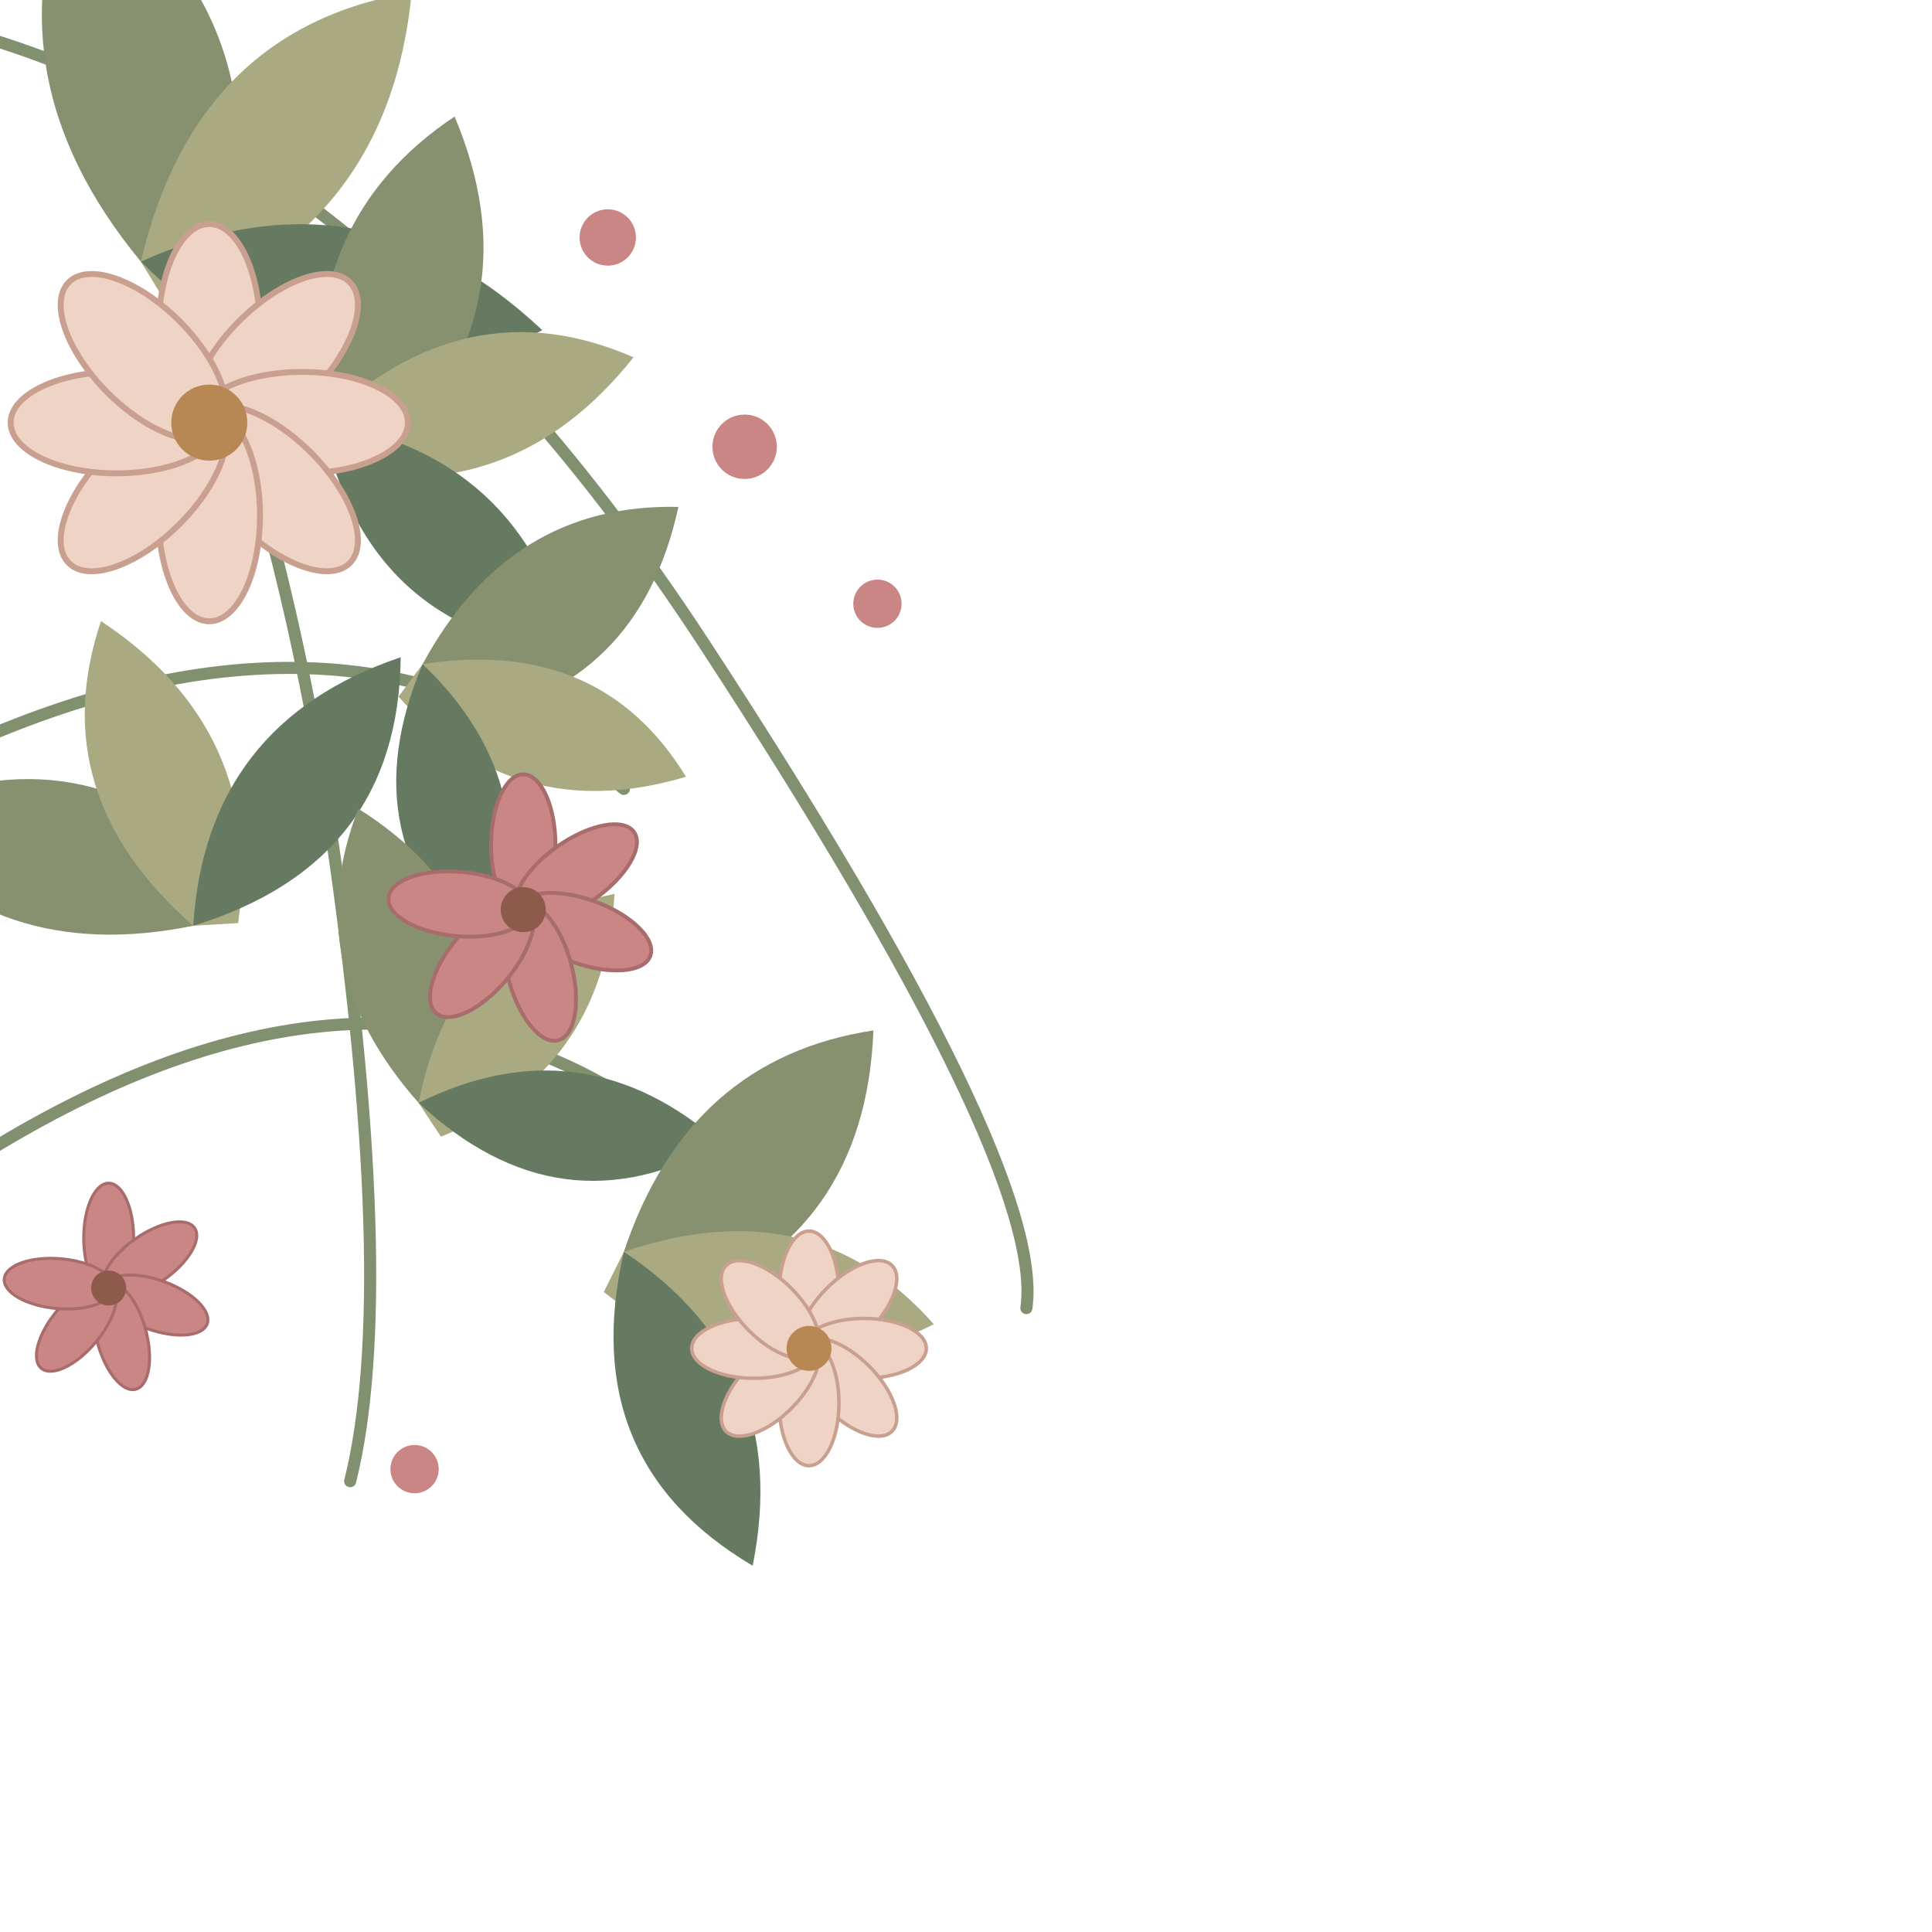
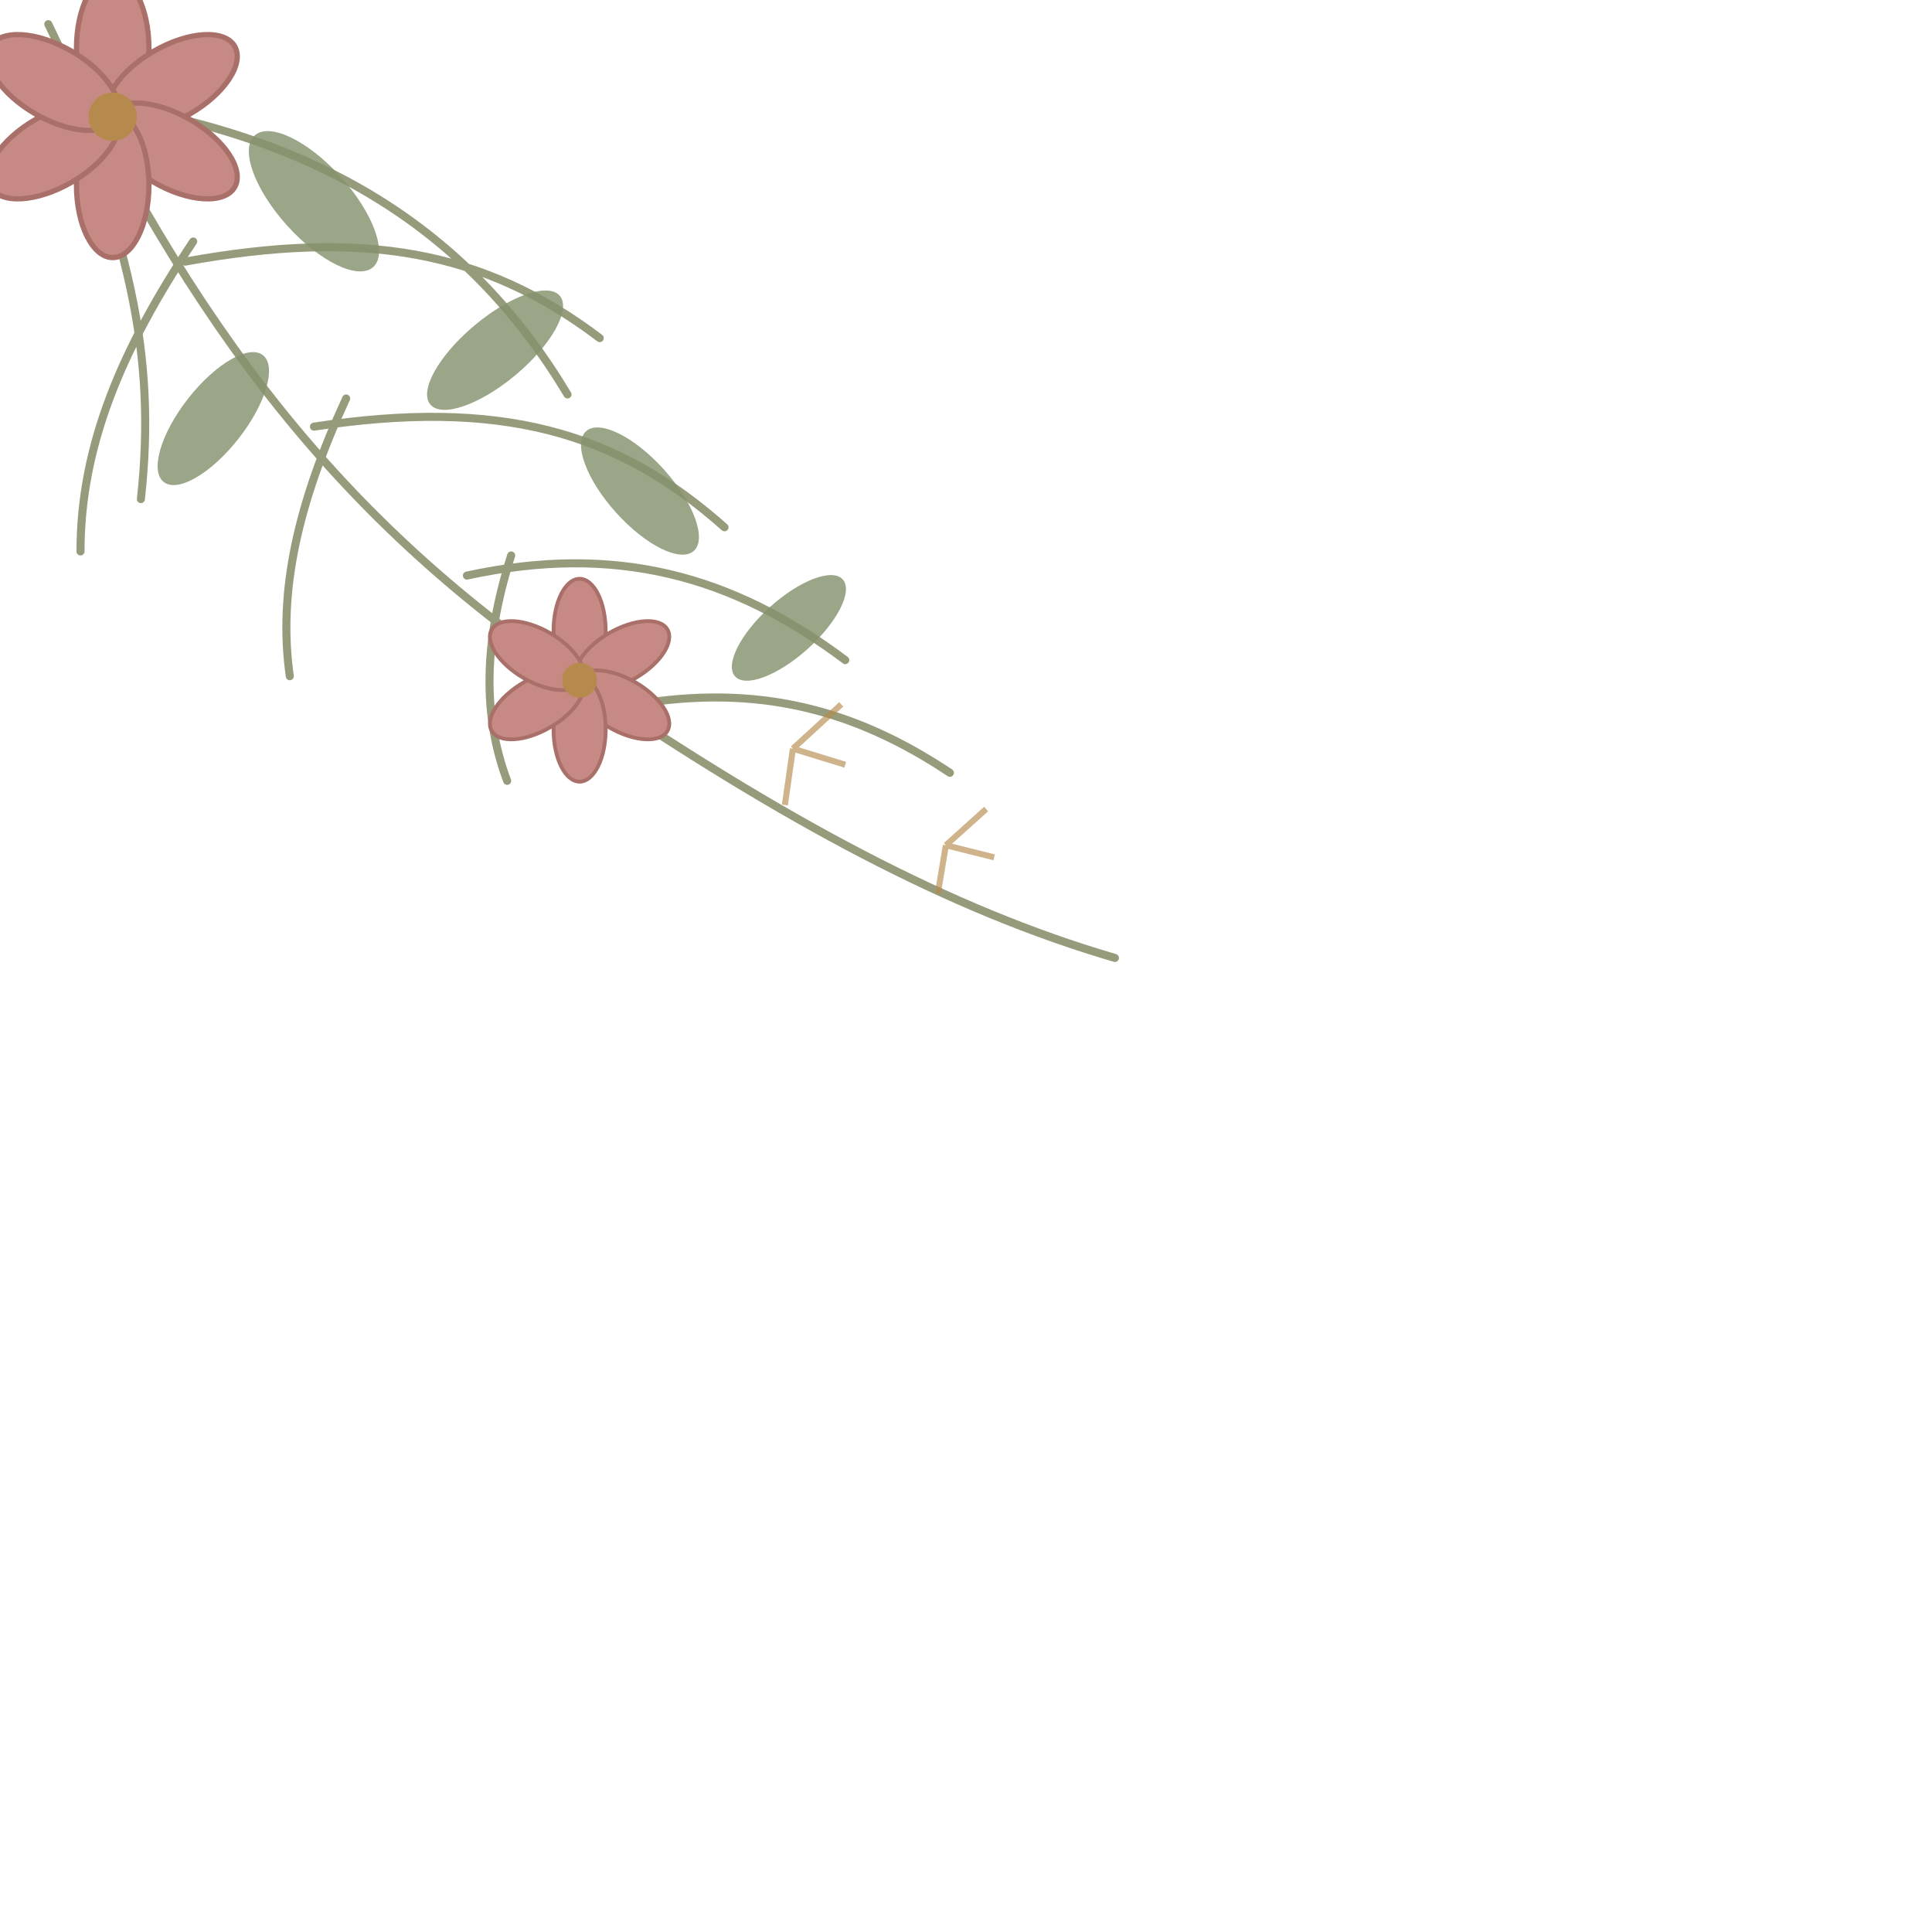
<svg xmlns="http://www.w3.org/2000/svg" viewBox="0 0 480 480" fill="none">
-   <defs>
-     <g id="leaf">
-       <path d="M0 0q-48-16-55-62 51 2 68 48Z" fill="#87916f" />
-       <path d="M0 0q-16-47 18-77 22 44-8 82Z" fill="#a9a982" />
-       <path d="M0 0q28-42 78-32-26 44-78 32Z" fill="#657a60" />
+   <g stroke="#8b916d" stroke-width="2" stroke-linecap="round" stroke-linejoin="round" opacity=".9">
+     <path d="M12 6C48 82 85 130 145 170c50 34 91 56 132 68" />
+     <path d="M20 25c60 8 97 33 121 73M46 65c44-8 74-3 103 19M78 106c46-7 75 1 102 25M116 143c37-8 66 0 94 21M158 175c30-5 54 1 78 17" />
+     <path d="M12 12c20 47 27 76 23 112M48 60c-18 27-28 51-28 77M86 99c-12 26-17 48-14 69M127 138c-7 22-7 40-1 56" />
+   </g>
+   <g fill="#85916e" opacity=".82">
+     <ellipse cx="78" cy="50" rx="9" ry="22" transform="rotate(-42 78 50)" />
+     <ellipse cx="123" cy="87" rx="8" ry="21" transform="rotate(50 123 87)" />
+     <ellipse cx="159" cy="122" rx="8" ry="20" transform="rotate(-42 159 122)" />
+     <ellipse cx="196" cy="156" rx="7" ry="18" transform="rotate(48 196 156)" />
+     <ellipse cx="53" cy="104" rx="8" ry="20" transform="rotate(38 53 104)" />
+   </g>
+   <g fill="#c78983" stroke="#a96f69" stroke-width="1.3">
+     <g transform="translate(28 29)">
+       <ellipse cy="-17" rx="9" ry="18" />
+       <ellipse cy="-17" rx="9" ry="18" transform="rotate(60)" />
+       <ellipse cy="-17" rx="9" ry="18" transform="rotate(120)" />
+       <ellipse cy="-17" rx="9" ry="18" transform="rotate(180)" />
+       <ellipse cy="-17" rx="9" ry="18" transform="rotate(240)" />
+       <ellipse cy="-17" rx="9" ry="18" transform="rotate(300)" />
+       <circle r="6" fill="#b58a4c" stroke="none" />
    </g>
-     <g id="flower">
-       <g fill="#efd4c6" stroke="#c9a090" stroke-width="1.4">
-         <ellipse cy="-22" rx="12" ry="25" />
-         <ellipse cy="-22" rx="12" ry="25" transform="rotate(45)" />
-         <ellipse cy="-22" rx="12" ry="25" transform="rotate(90)" />
-         <ellipse cy="-22" rx="12" ry="25" transform="rotate(135)" />
-         <ellipse cy="-22" rx="12" ry="25" transform="rotate(180)" />
-         <ellipse cy="-22" rx="12" ry="25" transform="rotate(225)" />
-         <ellipse cy="-22" rx="12" ry="25" transform="rotate(270)" />
-         <ellipse cy="-22" rx="12" ry="25" transform="rotate(315)" />
-       </g>
-       <circle r="9" fill="#b78854" />
+     <g transform="translate(144 169) scale(.72)">
+       <ellipse cy="-17" rx="9" ry="18" />
+       <ellipse cy="-17" rx="9" ry="18" transform="rotate(60)" />
+       <ellipse cy="-17" rx="9" ry="18" transform="rotate(120)" />
+       <ellipse cy="-17" rx="9" ry="18" transform="rotate(180)" />
+       <ellipse cy="-17" rx="9" ry="18" transform="rotate(240)" />
+       <ellipse cy="-17" rx="9" ry="18" transform="rotate(300)" />
+       <circle r="6" fill="#b58a4c" stroke="none" />
    </g>
-     <g id="rose">
-       <g fill="#c98684" stroke="#a76c6b" stroke-width="1.2">
-         <ellipse cy="-20" rx="10" ry="22" />
-         <ellipse cy="-20" rx="10" ry="22" transform="rotate(55)" />
-         <ellipse cy="-20" rx="10" ry="22" transform="rotate(110)" />
-         <ellipse cy="-20" rx="10" ry="22" transform="rotate(165)" />
-         <ellipse cy="-20" rx="10" ry="22" transform="rotate(220)" />
-         <ellipse cy="-20" rx="10" ry="22" transform="rotate(275)" />
-       </g>
-       <circle r="7" fill="#8d5a4c" />
-     </g>
-   </defs>
-   <g stroke="#81906f" stroke-width="3" stroke-linecap="round">
-     <path d="M-20 5Q90 30 175 160T255 325" />
-     <path d="M8 -22Q65 90 82 205T87 368" />
-     <path d="M-8 185Q89 142 155 196" />
-     <path d="M-3 286Q85 232 151 270" />
  </g>
-   <g>
-     <use href="#leaf" transform="translate(35 65) rotate(32) scale(1.2)" />
-     <use href="#leaf" transform="translate(80 105) rotate(65)" />
-     <use href="#leaf" transform="translate(105 165) rotate(100) scale(.9)" />
-     <use href="#leaf" transform="translate(48 230) rotate(-30)" />
-     <use href="#leaf" transform="translate(104 274) rotate(30) scale(.9)" />
-     <use href="#leaf" transform="translate(155 311) rotate(90)" />
-   </g>
-   <g>
-     <use href="#flower" transform="translate(52 105) scale(1.05)" />
-     <use href="#rose" transform="translate(130 226) scale(.8)" />
-     <use href="#flower" transform="translate(201 335) scale(.62)" />
-     <use href="#rose" transform="translate(27 320) scale(.62)" />
-   </g>
-   <g fill="#c98684">
-     <circle cx="185" cy="111" r="8" />
-     <circle cx="218" cy="150" r="6" />
-     <circle cx="151" cy="59" r="7" />
-     <circle cx="103" cy="365" r="6" />
+   <g stroke="#b58a4c" stroke-width="1.5" opacity=".65">
+     <path d="M197 186l12-11m-12 11 13 4m-13-4-2 14M235 210l10-9m-10 9 12 3m-12-3-2 12" />
  </g>
</svg>
